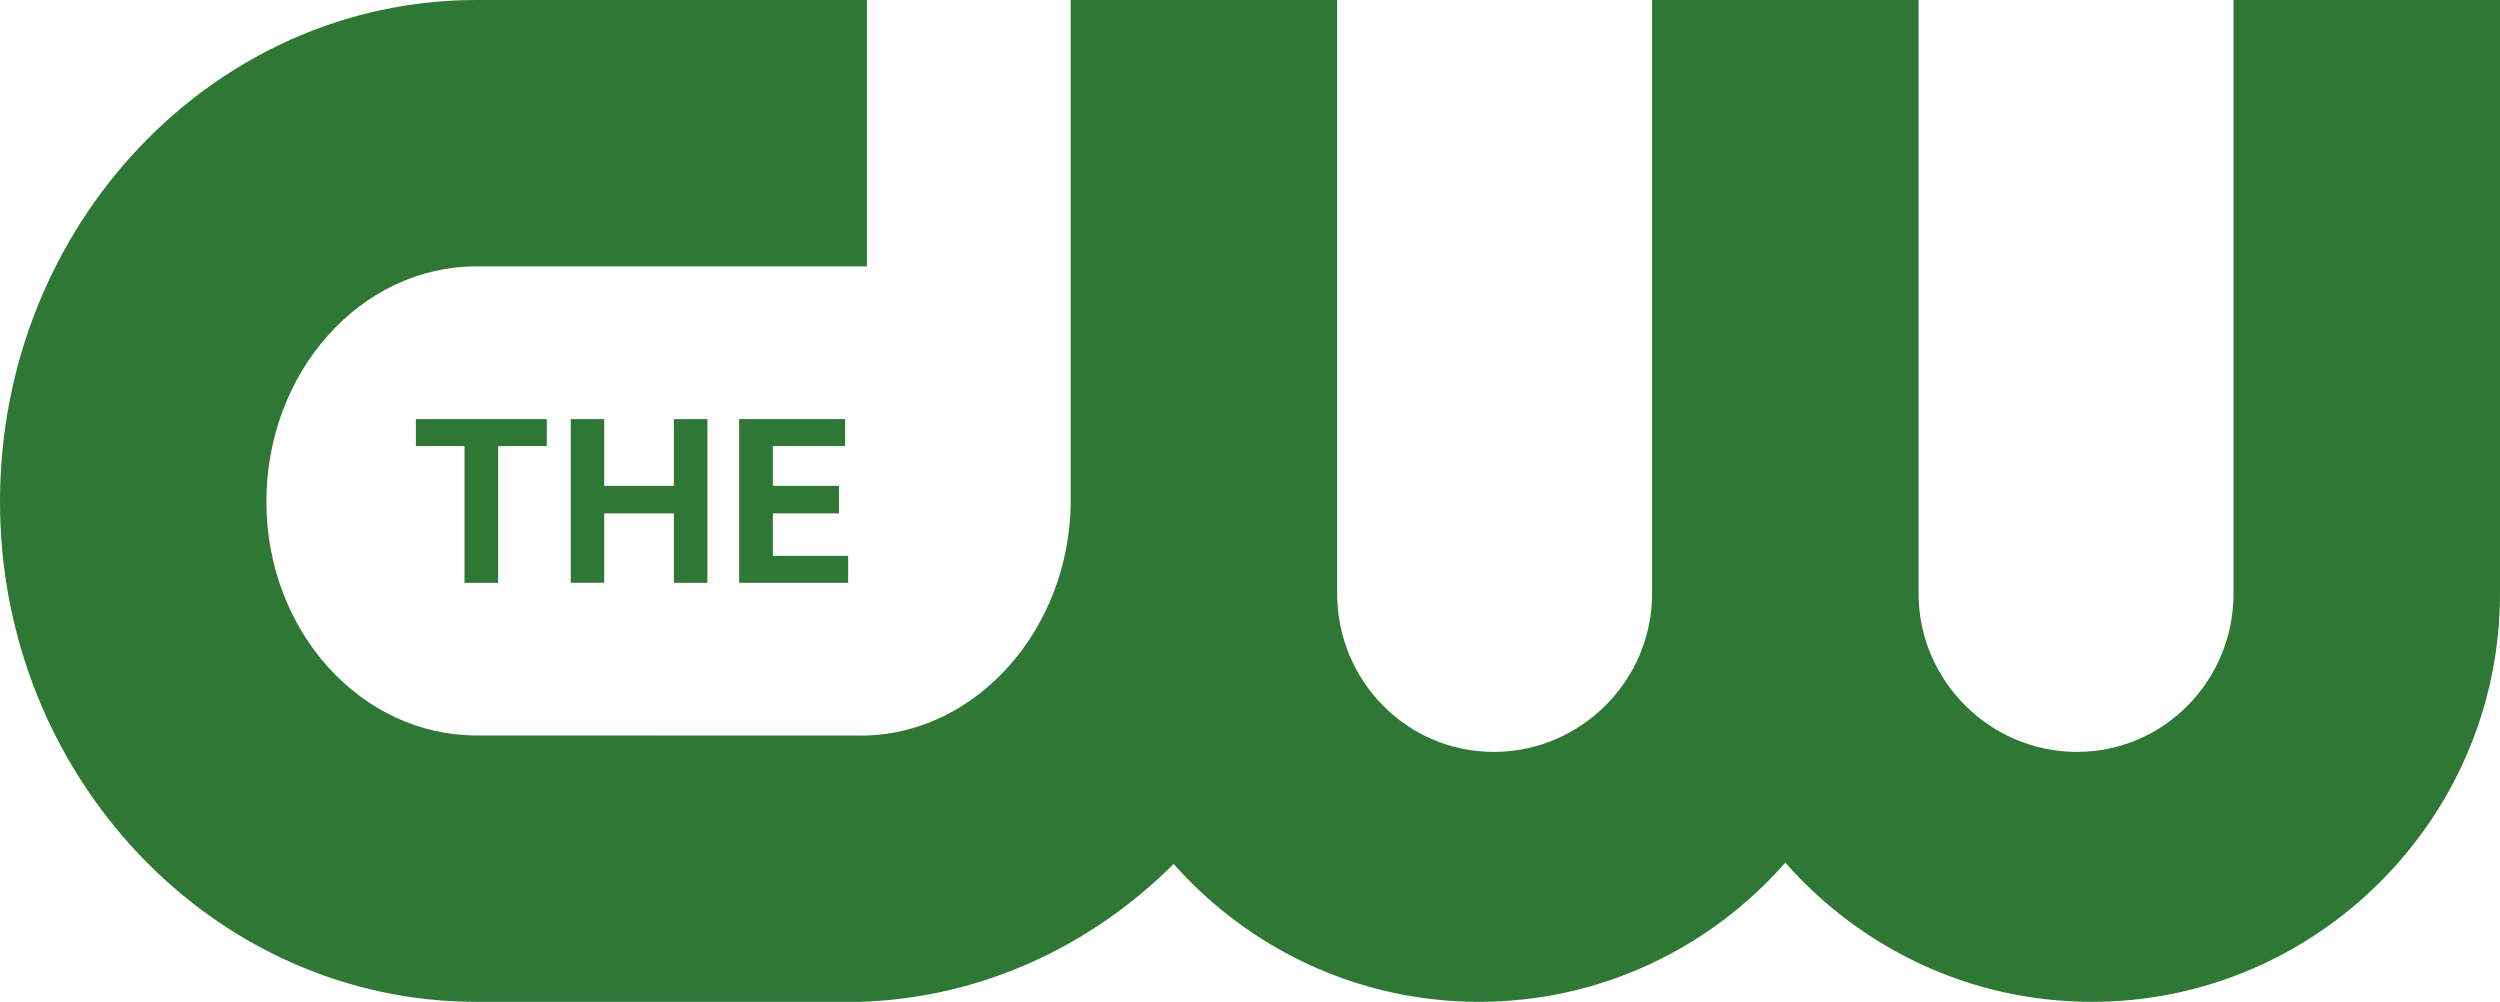
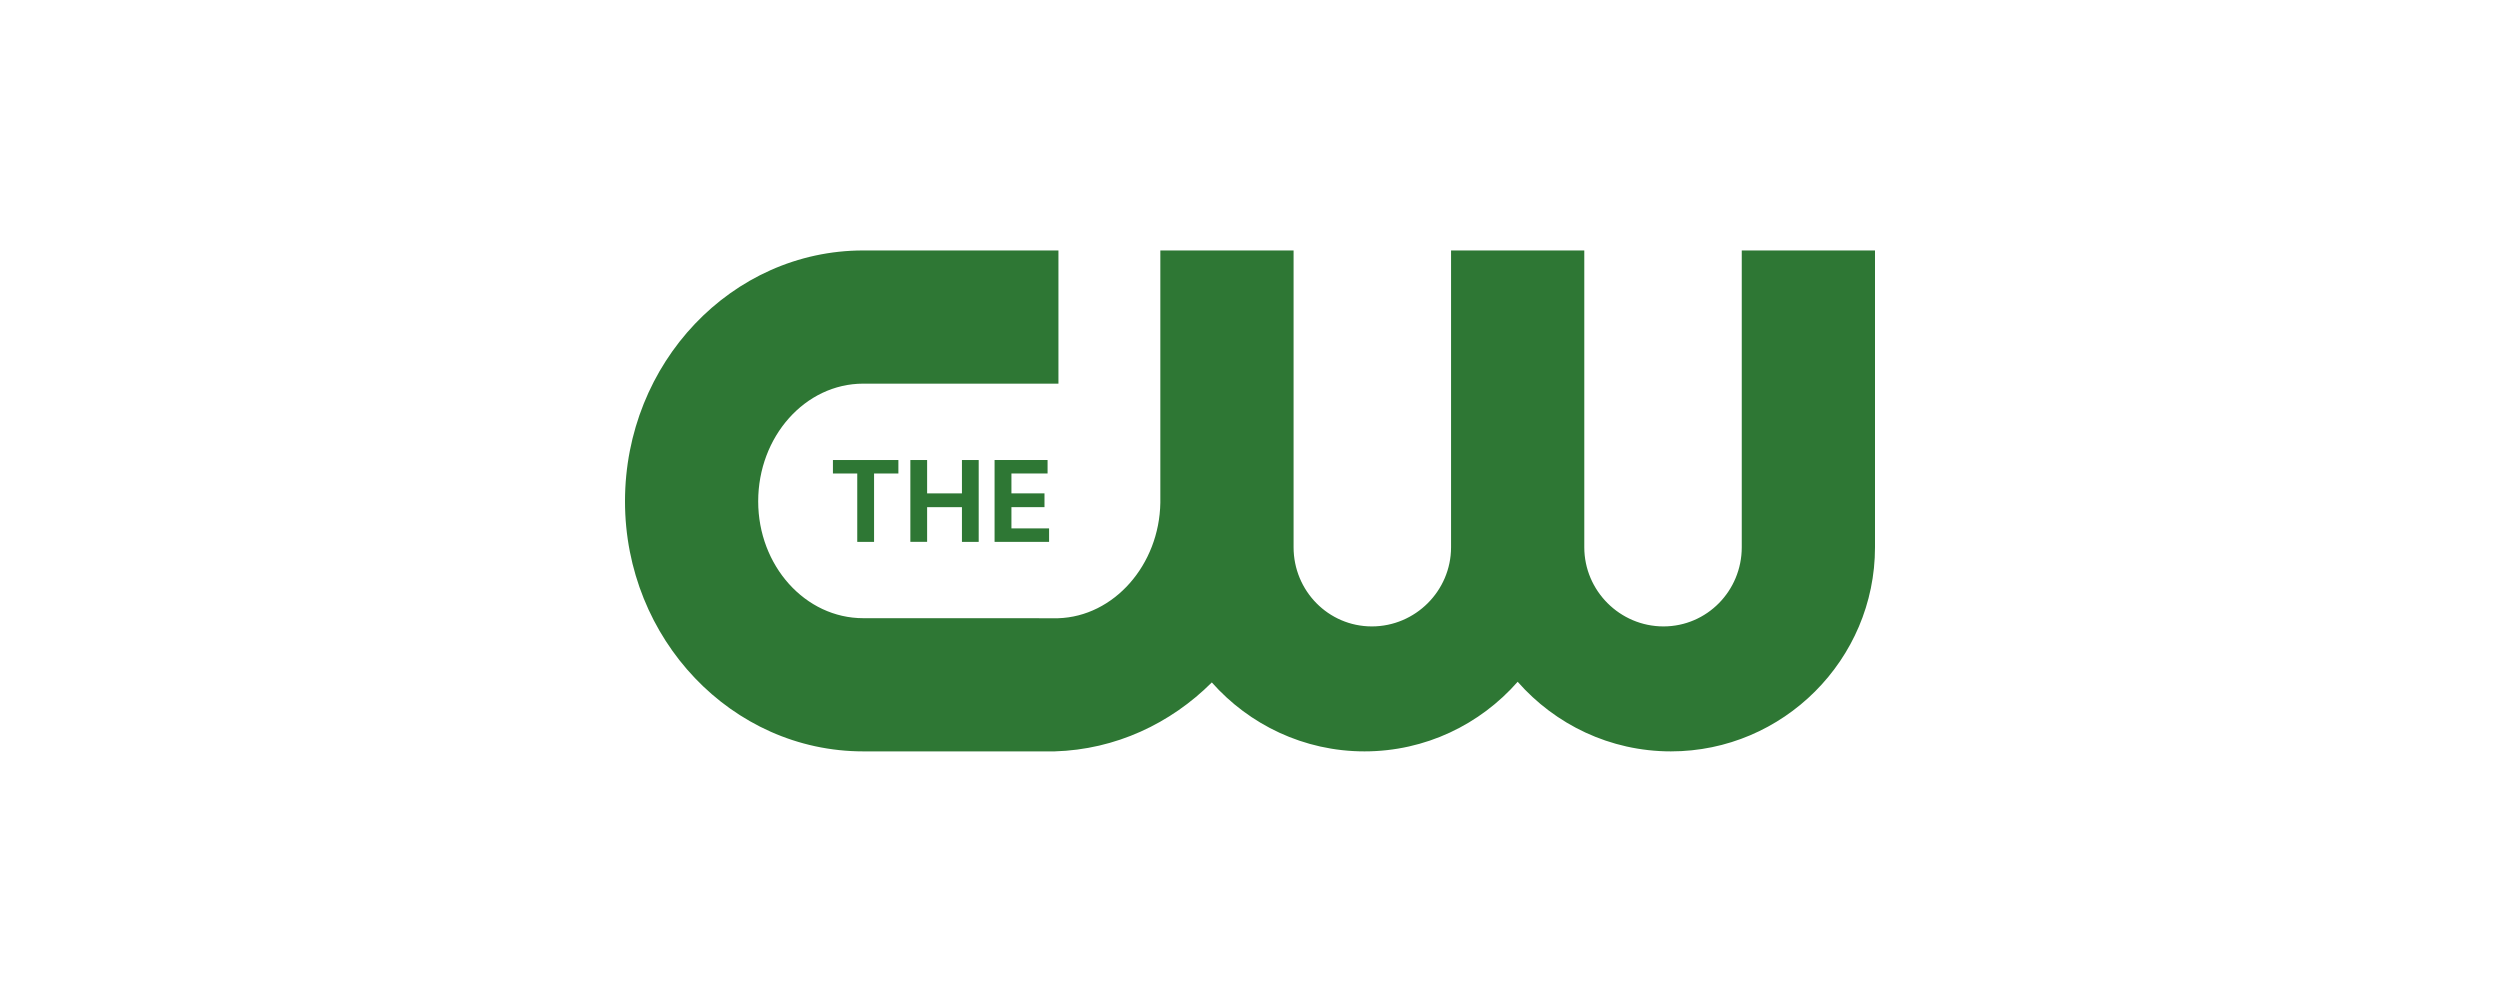
- <svg xmlns="http://www.w3.org/2000/svg" width="1000" height="400.735" id="svg2" version="1.0">
+ <svg xmlns="http://www.w3.org/2000/svg" width="1000" height="400.735" viewBox="-500 0 2000 400.735" id="svg2" version="1.0">
  <defs id="defs12432" />
  <g id="layer1" transform="translate(-247.3464,-182.5847)">
    <g id="g5972" clip-path="url(#id9)" transform="matrix(40.37631,0,0,-40.37631,-8816.392,7972.002)">
      <g id="g5974" transform="translate(232.9946,182.9955)">
        <path id="path5976" d="M 0,0 C 1.205,0.035 2.297,0.551 3.114,1.366 3.856,0.529 4.938,0 6.139,0 7.346,0 8.432,0.534 9.174,1.379 9.917,0.534 11.003,0 12.21,0 c 2.225,0 4.044,1.818 4.044,4.044 l 0,5.881 -2.64,0 0,-5.881 c 0,-0.862 -0.689,-1.568 -1.551,-1.568 -0.863,0 -1.569,0.706 -1.569,1.568 l 0,5.881 -2.64,0 0,-5.881 c 0,-0.862 -0.706,-1.568 -1.569,-1.568 -0.862,0 -1.551,0.706 -1.551,1.568 l 0,5.881 -2.64,0 0,-4.996 C 2.075,3.695 1.174,2.671 0.068,2.638 l -3.861,10e-4 c -1.148,0 -2.081,1.038 -2.081,2.315 0,1.286 0.933,2.332 2.081,2.332 l 3.868,0 0,2.639 L -3.793,9.925 C -6.396,9.925 -8.513,7.698 -8.513,4.954 -8.513,2.226 -6.396,0 -3.793,0 z" style="fill:#2e7734;fill-rule:nonzero;stroke:none" />
      </g>
      <g id="g5978" transform="translate(229.4164,187.1463)">
        <path id="path5980" d="m 0,0 0,1.355 0.482,0 0,0.267 -1.297,0 0,-0.267 0.482,0 L -0.333,0 0,0 Z" style="fill:#2e7734;fill-rule:nonzero;stroke:none" />
      </g>
      <g id="g5982" transform="translate(232.8542,188.5016)">
        <path id="path5984" d="m 0,0 0,0.267 -1.05,0 0,-1.622 1.08,0 0,0.267 -0.746,0 0,0.421 0.655,0 0,0.273 -0.655,0 0,0.394 L 0,0 Z" style="fill:#2e7734;fill-rule:nonzero;stroke:none" />
      </g>
      <g id="g5986" transform="translate(231.4896,187.1463)">
        <path id="path5988" d="m 0,0 0,1.622 -0.332,0 0,-0.661 -0.69,0 0,0.661 -0.332,0 0,-1.621 0.332,0 0,0.687 0.69,0 L -0.332,0 0,0 Z" style="fill:#2e7734;fill-rule:nonzero;stroke:none" />
      </g>
    </g>
    <g id="g11042" clip-path="url(#id82)" transform="matrix(3.745258,0,0,-3.745258,-62.97057,1349.909)" />
  </g>
</svg>
